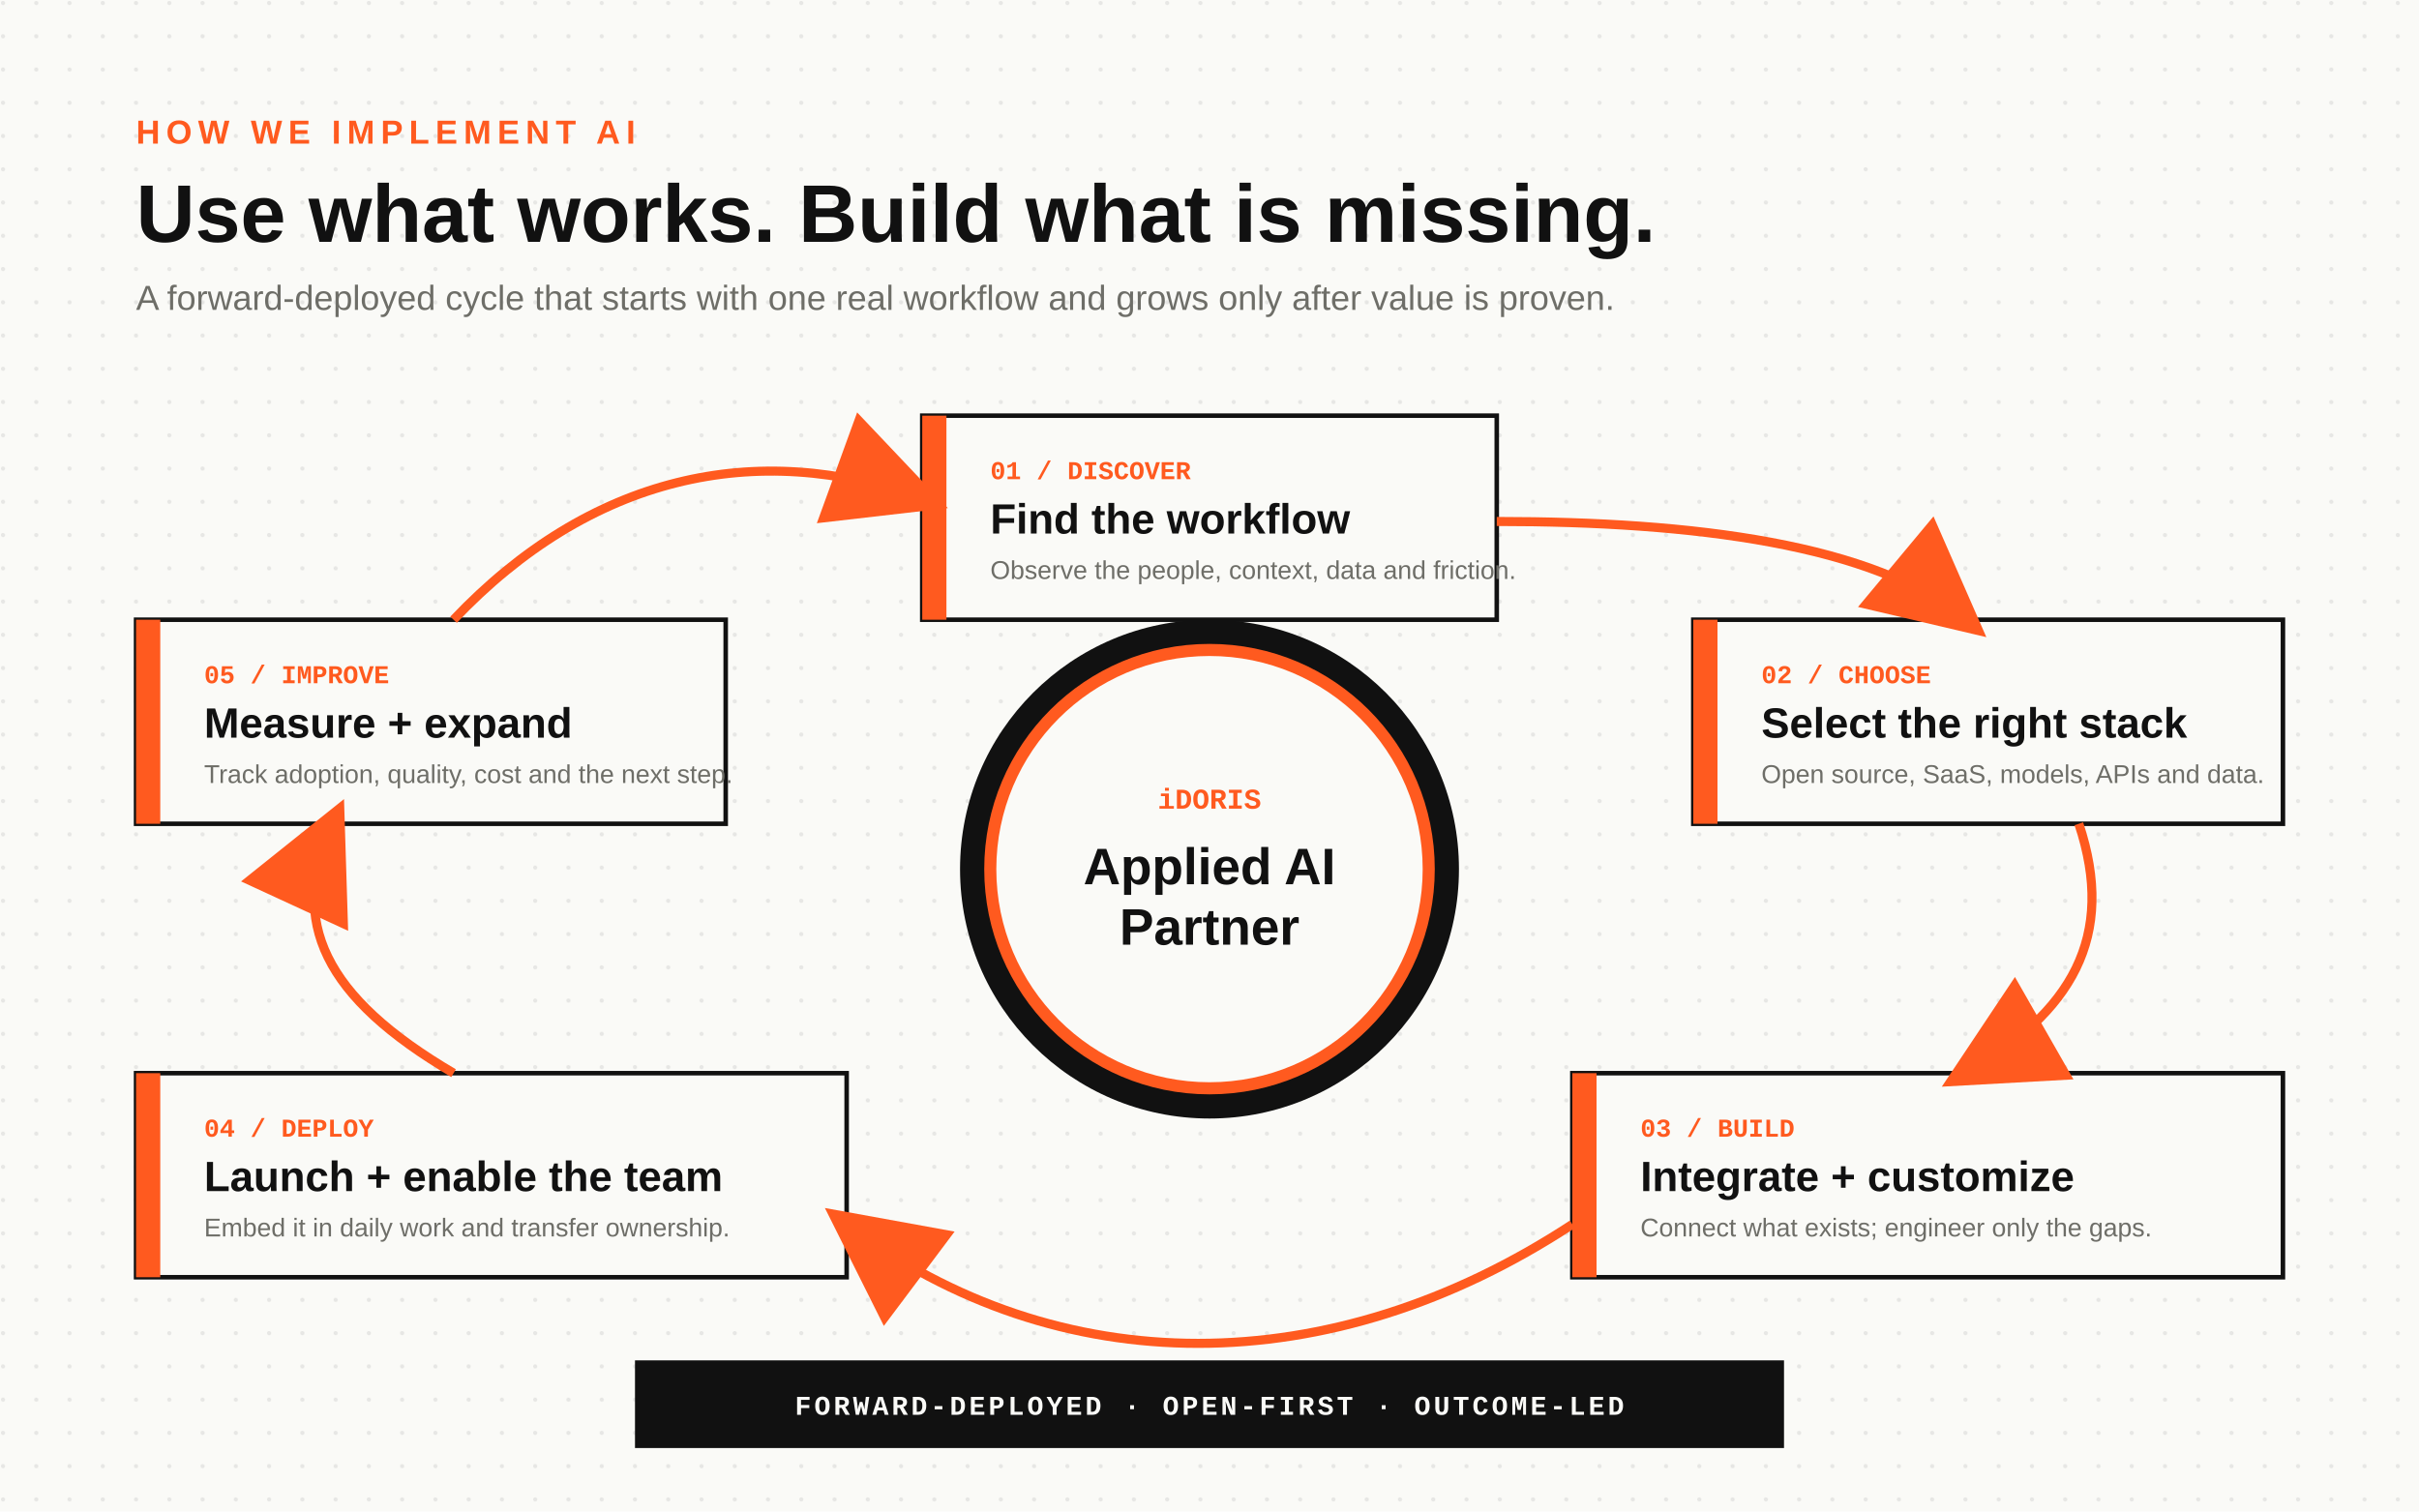
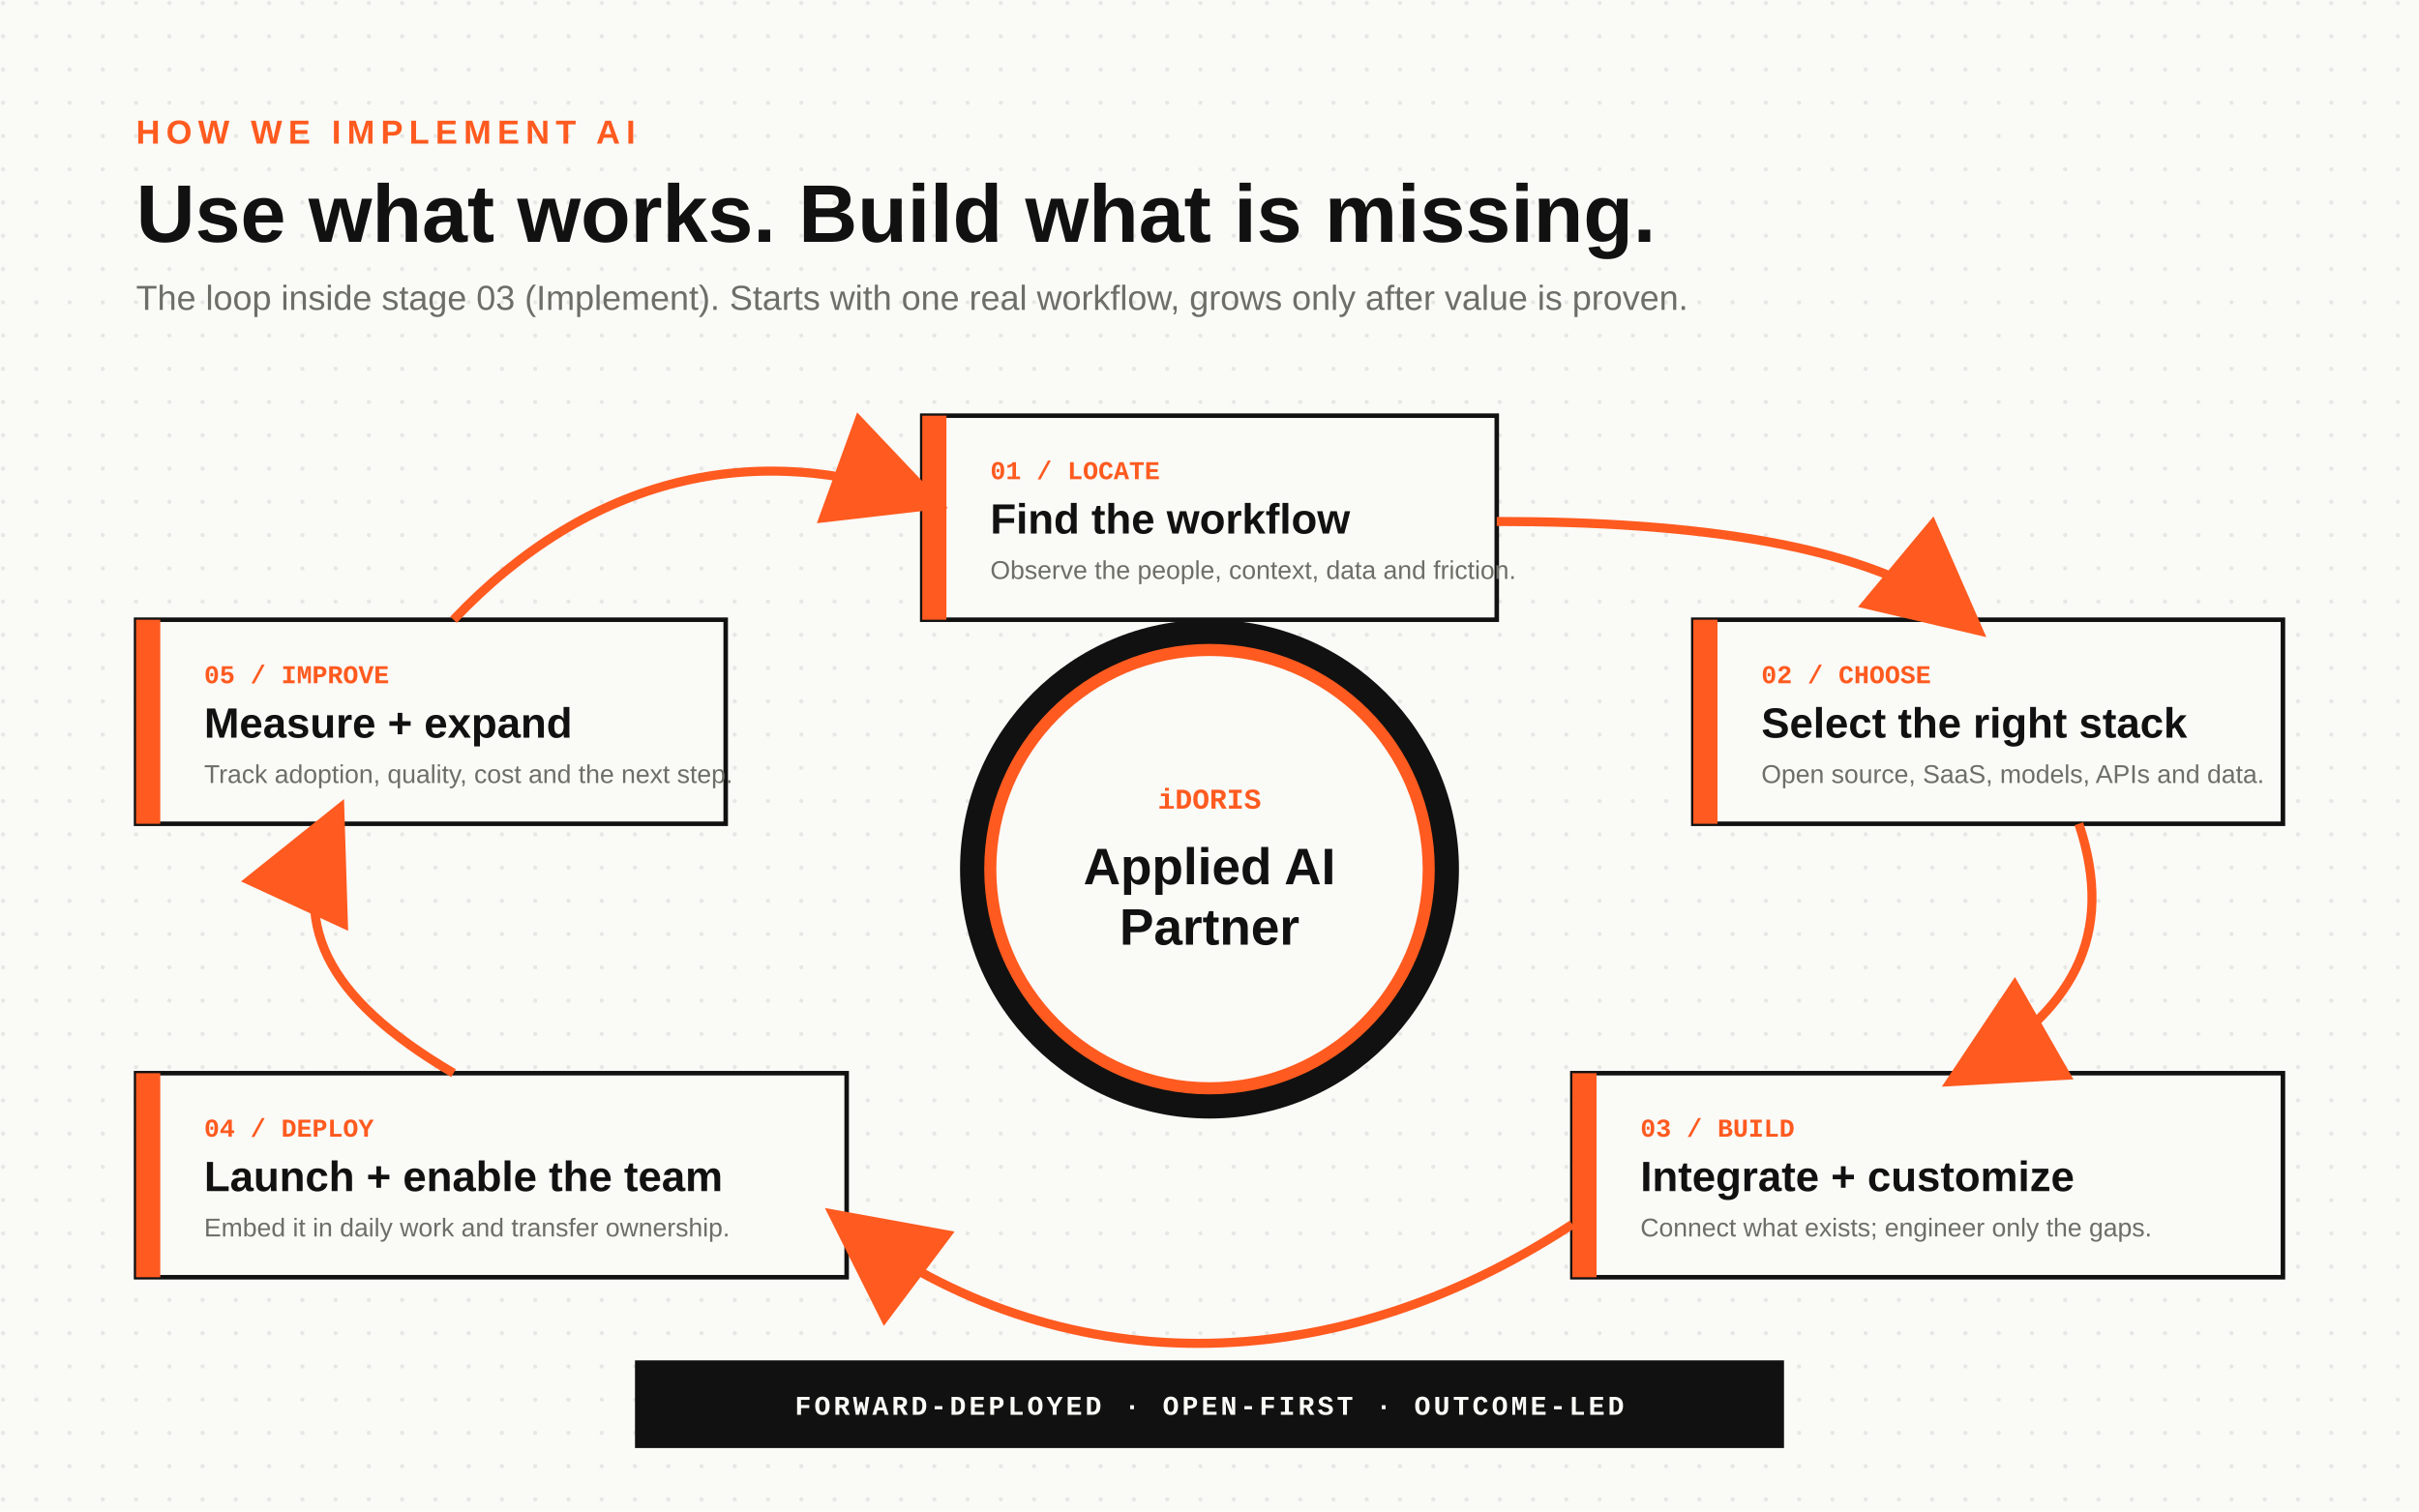
<svg xmlns="http://www.w3.org/2000/svg" width="1600" height="1000" viewBox="0 0 1600 1000">
  <defs>
    <pattern id="dots" width="22" height="22" patternUnits="userSpaceOnUse">
      <circle cx="2" cy="2" r="1.4" fill="#111111" opacity="0.08" />
    </pattern>
    <marker id="arrow2" markerWidth="13" markerHeight="13" refX="10" refY="6.5" orient="auto">
      <path d="M0,0 L13,6.5 L0,13 z" fill="#FF5A1F" />
    </marker>
  </defs>
  <rect width="1600" height="1000" fill="#FAFAF7" />
  <rect width="1600" height="1000" fill="url(#dots)" />
  <text x="90" y="95" font-family="Arial, Helvetica, sans-serif" font-size="22" font-weight="700" letter-spacing="4" fill="#FF5A1F">HOW WE IMPLEMENT AI</text>
  <text x="90" y="160" font-family="Arial, Helvetica, sans-serif" font-size="54" font-weight="800" fill="#111111">Use what works. Build what is missing.</text>
-   <text x="90" y="205" font-family="Arial, Helvetica, sans-serif" font-size="23" fill="#6E6E68">A forward-deployed cycle that starts with one real workflow and grows only after value is proven.</text>
+   <text x="90" y="205" font-family="Arial, Helvetica, sans-serif" font-size="23" fill="#6E6E68">The loop inside stage 03 (Implement). Starts with one real workflow, grows only after value is proven.</text>
  <circle cx="800" cy="575" r="165" fill="#111111" />
  <circle cx="800" cy="575" r="145" fill="#FAFAF7" stroke="#FF5A1F" stroke-width="8" />
  <text x="800" y="535" text-anchor="middle" font-family="Courier New, monospace" font-size="19" font-weight="700" fill="#FF5A1F">iDORIS</text>
  <text x="800" y="585" text-anchor="middle" font-family="Arial, Helvetica, sans-serif" font-size="34" font-weight="800" fill="#111111">Applied AI</text>
  <text x="800" y="625" text-anchor="middle" font-family="Arial, Helvetica, sans-serif" font-size="34" font-weight="800" fill="#111111">Partner</text>
  <g font-family="Arial, Helvetica, sans-serif">
    <rect x="610" y="275" width="380" height="135" fill="#FAFAF7" stroke="#111111" stroke-width="3" />
    <rect x="610" y="275" width="16" height="135" fill="#FF5A1F" />
-     <text x="655" y="317" font-family="Courier New, monospace" font-size="17" font-weight="700" fill="#FF5A1F">01 / DISCOVER</text>
+     <text x="655" y="317" font-family="Courier New, monospace" font-size="17" font-weight="700" fill="#FF5A1F">01 / LOCATE</text>
    <text x="655" y="353" font-size="28" font-weight="800" fill="#111111">Find the workflow</text>
    <text x="655" y="383" font-size="17" fill="#6E6E68">Observe the people, context, data and friction.</text>
    <rect x="1120" y="410" width="390" height="135" fill="#FAFAF7" stroke="#111111" stroke-width="3" />
    <rect x="1120" y="410" width="16" height="135" fill="#FF5A1F" />
    <text x="1165" y="452" font-family="Courier New, monospace" font-size="17" font-weight="700" fill="#FF5A1F">02 / CHOOSE</text>
    <text x="1165" y="488" font-size="28" font-weight="800" fill="#111111">Select the right stack</text>
    <text x="1165" y="518" font-size="17" fill="#6E6E68">Open source, SaaS, models, APIs and data.</text>
    <rect x="1040" y="710" width="470" height="135" fill="#FAFAF7" stroke="#111111" stroke-width="3" />
    <rect x="1040" y="710" width="16" height="135" fill="#FF5A1F" />
    <text x="1085" y="752" font-family="Courier New, monospace" font-size="17" font-weight="700" fill="#FF5A1F">03 / BUILD</text>
    <text x="1085" y="788" font-size="28" font-weight="800" fill="#111111">Integrate + customize</text>
    <text x="1085" y="818" font-size="17" fill="#6E6E68">Connect what exists; engineer only the gaps.</text>
    <rect x="90" y="710" width="470" height="135" fill="#FAFAF7" stroke="#111111" stroke-width="3" />
    <rect x="90" y="710" width="16" height="135" fill="#FF5A1F" />
    <text x="135" y="752" font-family="Courier New, monospace" font-size="17" font-weight="700" fill="#FF5A1F">04 / DEPLOY</text>
    <text x="135" y="788" font-size="28" font-weight="800" fill="#111111">Launch + enable the team</text>
    <text x="135" y="818" font-size="17" fill="#6E6E68">Embed it in daily work and transfer ownership.</text>
    <rect x="90" y="410" width="390" height="135" fill="#FAFAF7" stroke="#111111" stroke-width="3" />
    <rect x="90" y="410" width="16" height="135" fill="#FF5A1F" />
    <text x="135" y="452" font-family="Courier New, monospace" font-size="17" font-weight="700" fill="#FF5A1F">05 / IMPROVE</text>
    <text x="135" y="488" font-size="28" font-weight="800" fill="#111111">Measure + expand</text>
    <text x="135" y="518" font-size="17" fill="#6E6E68">Track adoption, quality, cost and the next step.</text>
  </g>
  <path d="M990 345 C1120 345, 1240 360, 1300 410" fill="none" stroke="#FF5A1F" stroke-width="6" marker-end="url(#arrow2)" />
  <path d="M1375 545 C1400 620, 1370 670, 1300 710" fill="none" stroke="#FF5A1F" stroke-width="6" marker-end="url(#arrow2)" />
  <path d="M1040 810 C880 915, 700 915, 560 810" fill="none" stroke="#FF5A1F" stroke-width="6" marker-end="url(#arrow2)" />
  <path d="M300 710 C215 660, 190 610, 220 545" fill="none" stroke="#FF5A1F" stroke-width="6" marker-end="url(#arrow2)" />
  <path d="M300 410 C390 315, 500 290, 610 330" fill="none" stroke="#FF5A1F" stroke-width="6" marker-end="url(#arrow2)" />
  <rect x="420" y="900" width="760" height="58" fill="#111111" />
  <text x="800" y="936" text-anchor="middle" font-family="Courier New, monospace" font-size="18" font-weight="700" letter-spacing="2" fill="#FAFAF7">FORWARD-DEPLOYED · OPEN-FIRST · OUTCOME-LED</text>
</svg>
